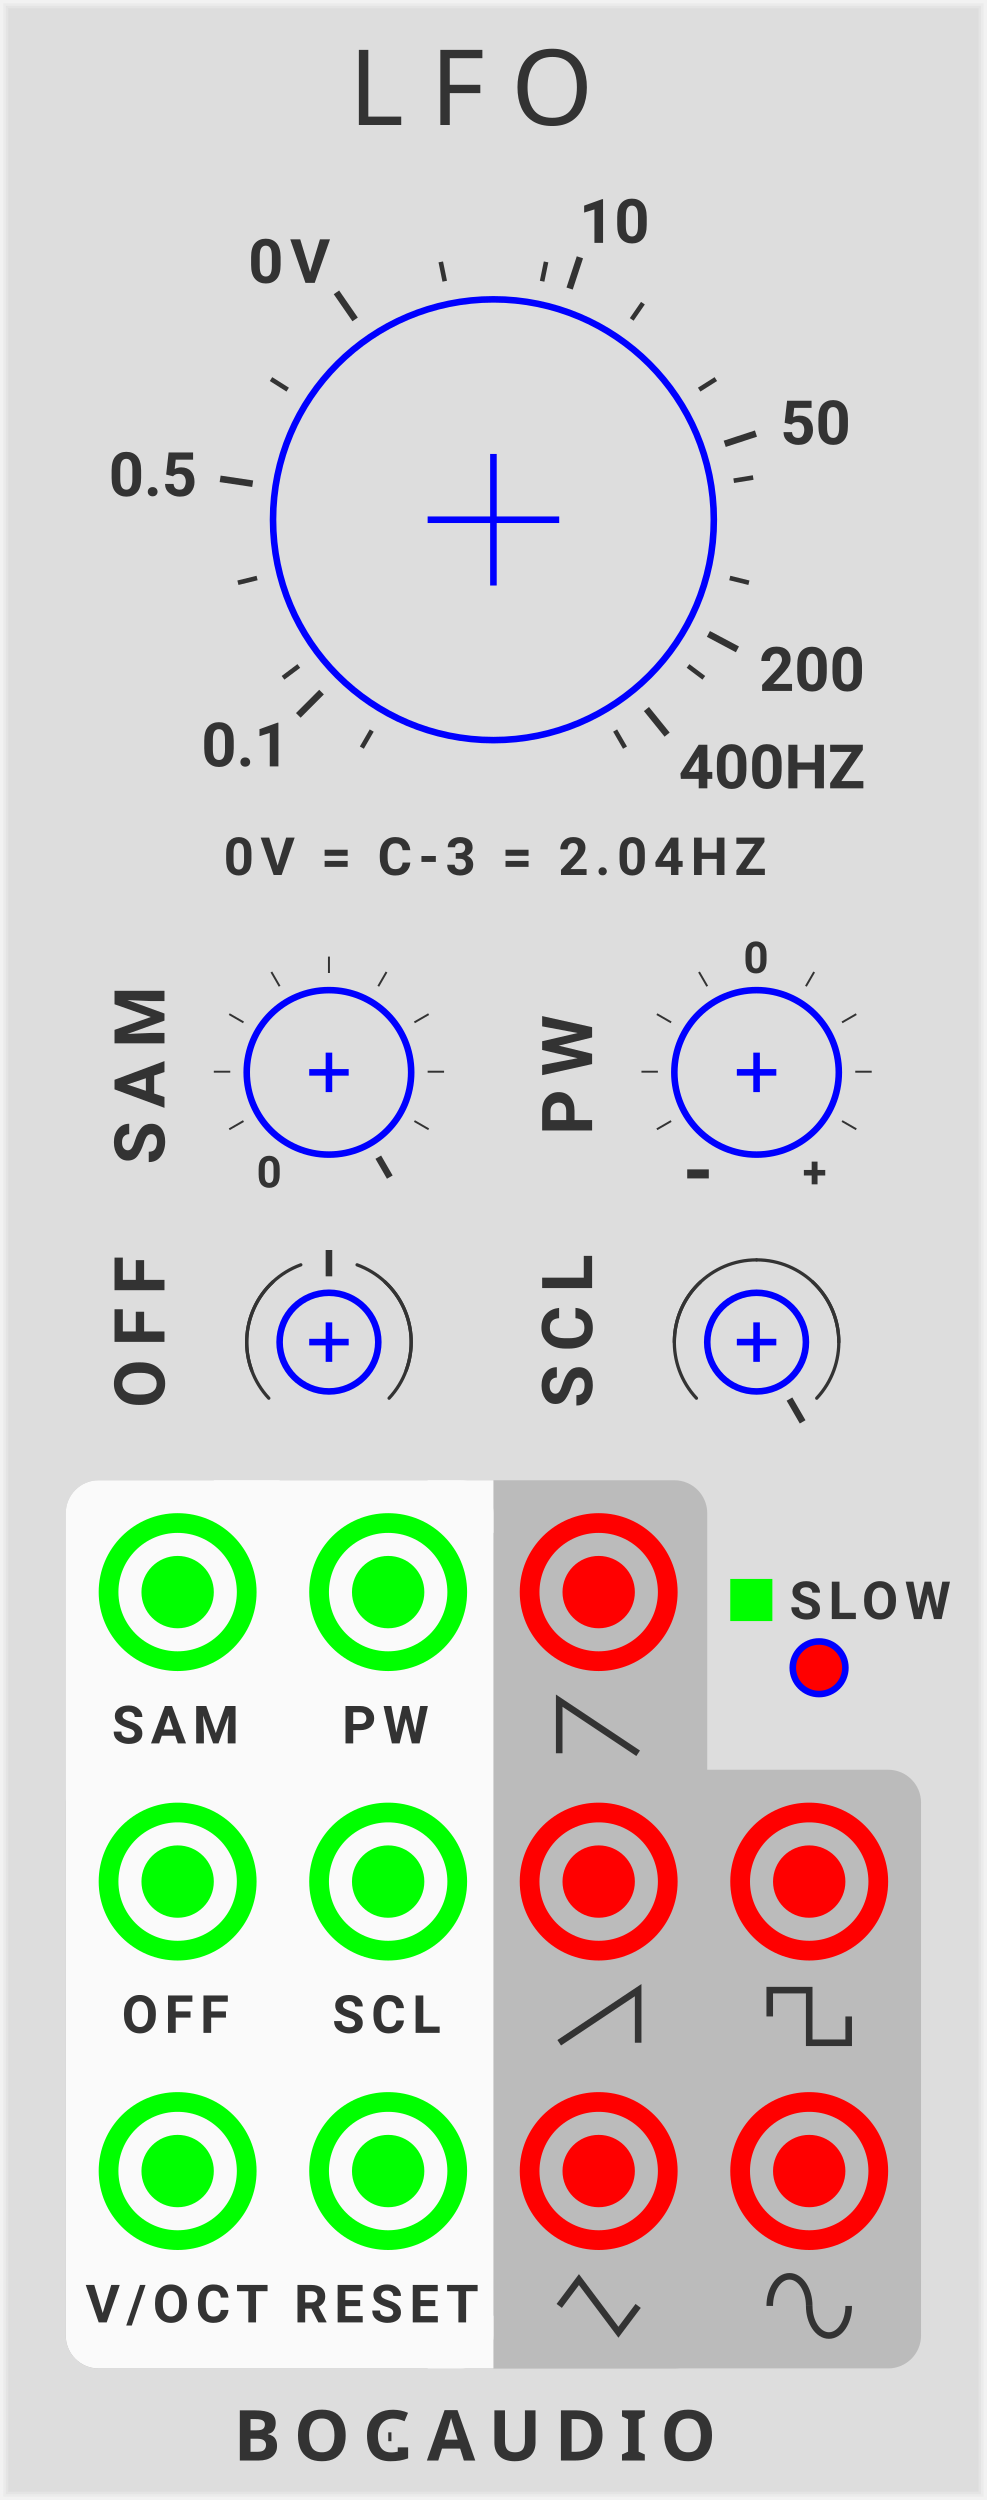
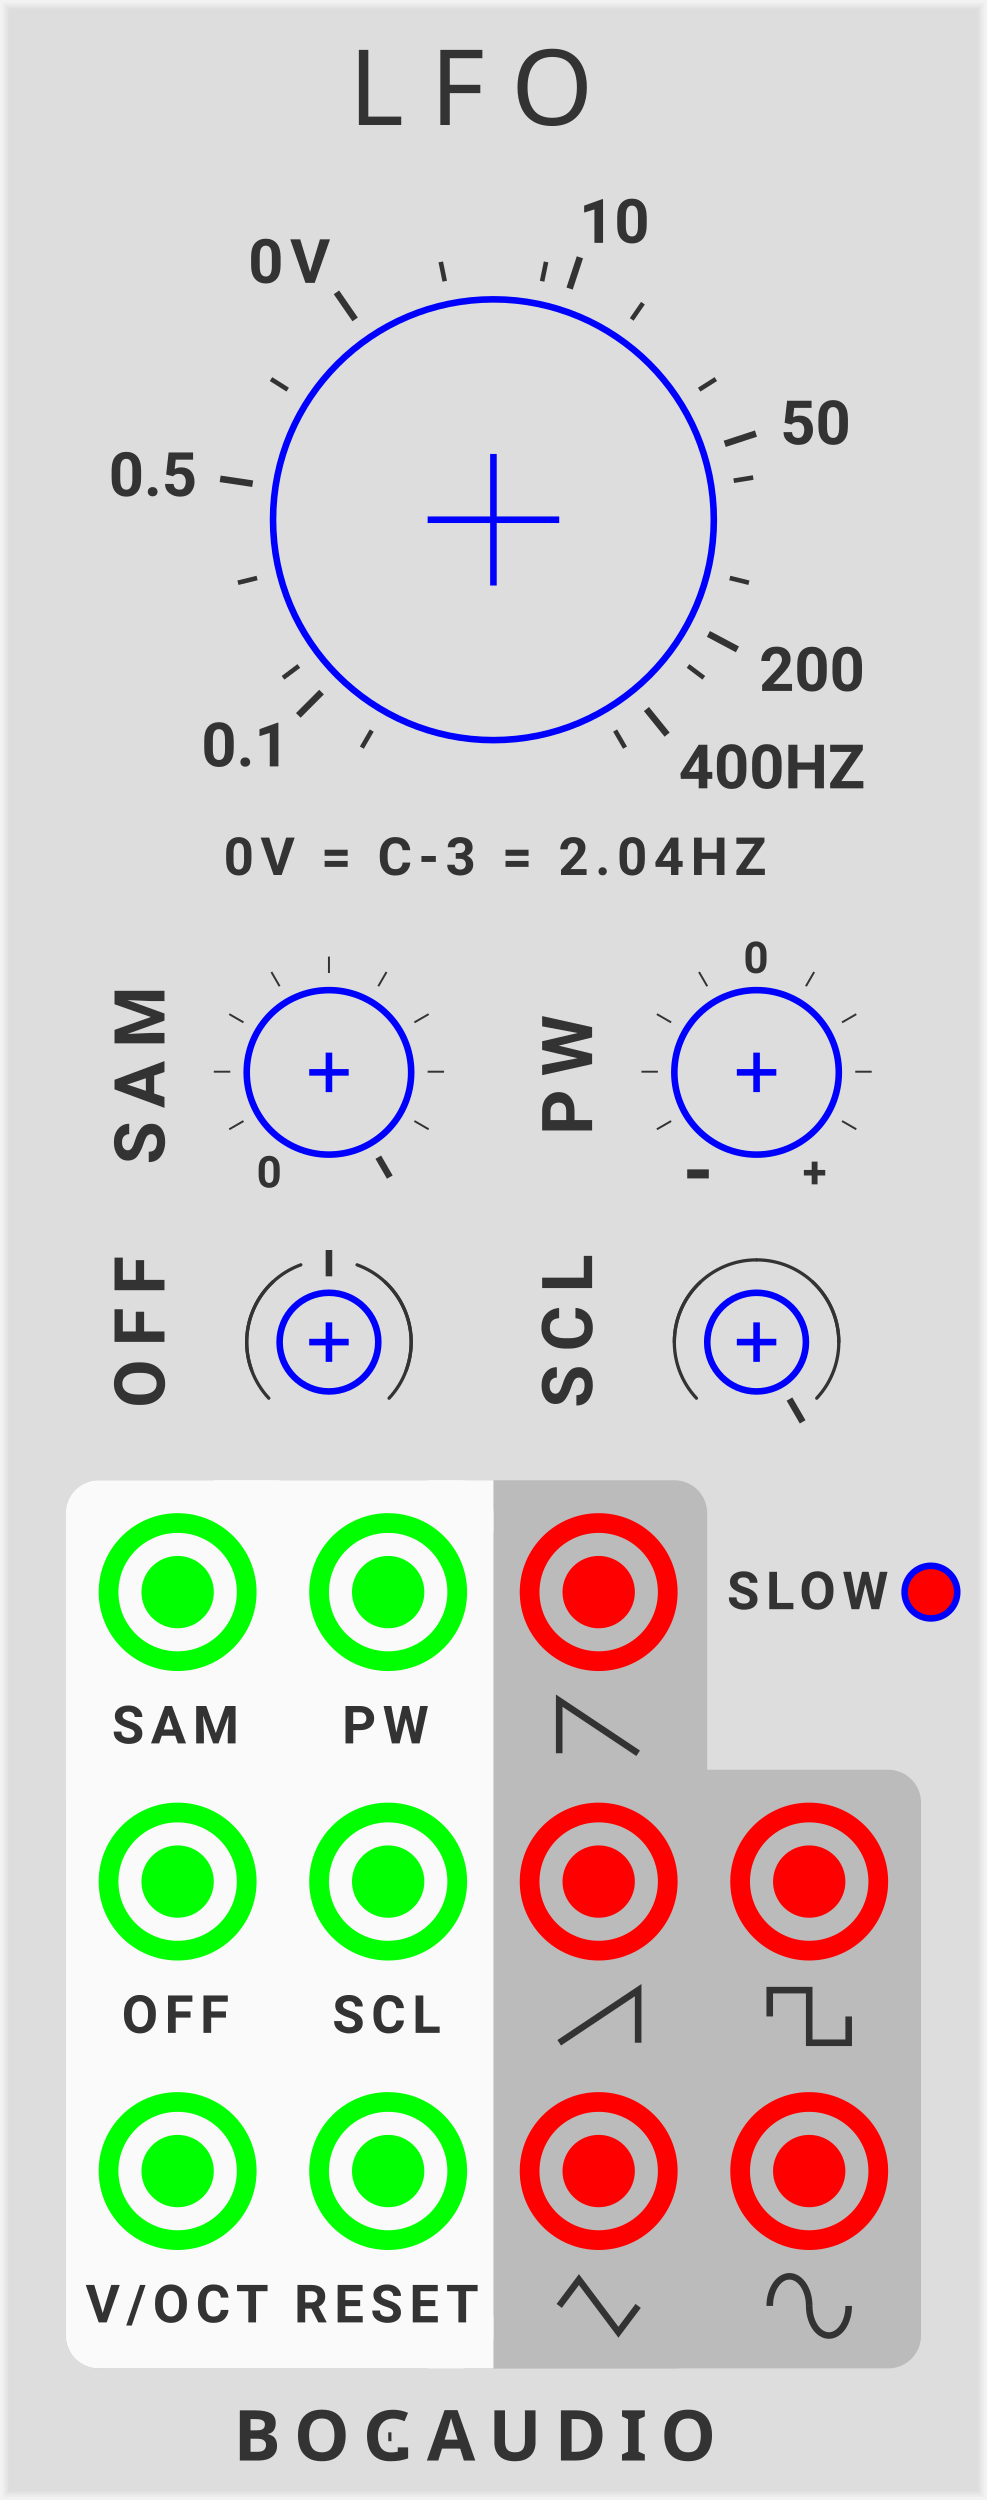
<svg xmlns="http://www.w3.org/2000/svg" xmlns:xlink="http://www.w3.org/1999/xlink" version="1.1" width="150" height="380" viewBox="0 0 150 380">
  <style>
    text {
      fill: #333;
      font-family: 'Roboto', sans-serif;
      font-weight: bold;
    }
    text.title {
      font-family: 'Comfortaa', sans-serif;
      font-weight: normal;
    }
    text.brand {
      font-family: 'Audiowide', sans-serif;
      font-weight: bold;
    }
  </style>
  <defs>
    <symbol id="knob-large" viewBox="0 0 68px 68px">
      <g transform="translate(34 34)">
        <polyline points="-10,0 10,0" stroke-width="1" stroke="#00f" />
        <polyline points="0,-10 0,10" stroke-width="1" stroke="#00f" />
        <circle cx="0" cy="0" r="33.5" stroke-width="1" stroke="#00f" fill="none" />
      </g>
    </symbol>
    <symbol id="knob-medium" viewBox="0 0 26px 26px">
      <g transform="translate(13 13)">
        <polyline points="-3,0 3,0" stroke-width="1" stroke="#00f" />
        <polyline points="0,-3 0,3" stroke-width="1" stroke="#00f" />
        <circle cx="0" cy="0" r="12.5" stroke-width="1" stroke="#00f" fill="none" />
      </g>
    </symbol>
    <symbol id="knob-smallest" viewBox="0 0 16px 16px">
      <g transform="translate(8 8)">
        <polyline points="-3,0 3,0" stroke-width="1" stroke="#00f" />
        <polyline points="0,-3 0,3" stroke-width="1" stroke="#00f" />
        <circle r="7.5" stroke-width="1" stroke="#00f" fill="none" />
      </g>
    </symbol>
    <symbol id="knobguide-frequency-lfo" viewBox="0 0 128px 128px">
      <g transform="translate(64 64)">
        <g transform="rotate(-225.08) translate(34 0)">
          <polyline points="0,0 5,0" stroke-width="1" stroke="#333" transform="translate(3 0)" />
          <text font-size="7.0pt" transform="translate(14 0) rotate(225.08) translate(-10.5 3.5)">0.1</text>
        </g>
        <g transform="rotate(-171.49) translate(34 0)">
          <polyline points="0,0 5,0" stroke-width="1" stroke="#333" transform="translate(3 0)" />
          <text font-size="7.0pt" transform="translate(14 0) rotate(171.49) translate(-11 3.5)">0.5</text>
        </g>
        <g transform="rotate(-71.76) translate(34 0)">
          <polyline points="0,0 5,0" stroke-width="1" stroke="#333" transform="translate(3 0)" />
          <text font-size="7.0pt" transform="translate(14 0) rotate(71.76) translate(-2 3.5)">10</text>
        </g>
        <g transform="rotate(-124.62) translate(34 0)">
          <polyline points="0,0 5,0" stroke-width="1" stroke="#333" transform="translate(3 0)" />
          <text font-size="7.0pt" letter-spacing="1px" transform="translate(14 0) rotate(124.62) translate(-10 3.5)">0V</text>
        </g>
        <g transform="rotate(-18.17) translate(34 0)">
          <polyline points="0,0 5,0" stroke-width="1" stroke="#333" transform="translate(3 0)" />
          <text font-size="7.0pt" transform="translate(14 0) rotate(18.17) translate(-2 3.5)">50</text>
        </g>
        <g transform="rotate(27.98) translate(34 0)">
          <polyline points="0,0 5,0" stroke-width="1" stroke="#333" transform="translate(3 0)" />
          <text font-size="7.0pt" transform="translate(14 0) rotate(-27.98) translate(-2 3.5)">200</text>
        </g>
        <g transform="rotate(51.05) translate(34 0)">
          <polyline points="0,0 5,0" stroke-width="1" stroke="#333" transform="translate(3 0)" />
          <text font-size="7.0pt" transform="translate(14 0) rotate(-51.05) translate(-2 3.5)">400HZ</text>
        </g>
        <polyline points="0,0 3,0" stroke-width="0.7" stroke="#333" transform="rotate(-240) translate(37 0)" />
        <polyline points="0,0 3,0" stroke-width="0.7" stroke="#333" transform="rotate(-216.92) translate(37 0)" />
        <polyline points="0,0 3,0" stroke-width="0.7" stroke="#333" transform="rotate(-193.85) translate(37 0)" />
        <polyline points="0,0 3,0" stroke-width="0.7" stroke="#333" transform="rotate(-147.69) translate(37 0)" />
        <polyline points="0,0 3,0" stroke-width="0.7" stroke="#333" transform="rotate(-101.54) translate(37 0)" />
        <polyline points="0,0 3,0" stroke-width="0.7" stroke="#333" transform="rotate(-78.46) translate(37 0)" />
        <polyline points="0,0 3,0" stroke-width="0.7" stroke="#333" transform="rotate(-55.38) translate(37 0)" />
        <polyline points="0,0 3,0" stroke-width="0.7" stroke="#333" transform="rotate(-32.31) translate(37 0)" />
        <polyline points="0,0 3,0" stroke-width="0.7" stroke="#333" transform="rotate(-9.23) translate(37 0)" />
        <polyline points="0,0 3,0" stroke-width="0.7" stroke="#333" transform="rotate(13.85) translate(37 0)" />
        <polyline points="0,0 3,0" stroke-width="0.7" stroke="#333" transform="rotate(36.92) translate(37 0)" />
        <polyline points="0,0 3,0" stroke-width="0.7" stroke="#333" transform="rotate(60) translate(37 0)" />
      </g>
    </symbol>
    <symbol id="knobguide-attenuverter" viewBox="0 0 45px 45px">
      <g transform="translate(22.5 22.5)">
        <g transform="rotate(-240) translate(15 0)">
          <text font-size="9.0pt" transform="translate(3 0) rotate(240) translate(-2.2 3.6)">-</text>
        </g>
        <g transform="rotate(-210) translate(15 0)">
          <polyline points="0,0 2.5,0" stroke-width="0.3" stroke="#333" />
        </g>
        <g transform="rotate(-180) translate(15 0)">
          <polyline points="0,0 2.5,0" stroke-width="0.3" stroke="#333" />
        </g>
        <g transform="rotate(-150) translate(15 0)">
          <polyline points="0,0 2.5,0" stroke-width="0.3" stroke="#333" />
        </g>
        <g transform="rotate(-120) translate(15 0)">
          <polyline points="0,0 2.5,0" stroke-width="0.3" stroke="#333" />
        </g>
        <g transform="rotate(-90) translate(15 0)">
          <text font-size="5.0pt" transform="translate(2 0) rotate(90) translate(-2 2)">0</text>
        </g>
        <g transform="rotate(-60) translate(15 0)">
          <polyline points="0,0 2.5,0" stroke-width="0.3" stroke="#333" />
        </g>
        <g transform="rotate(-30) translate(15 0)">
          <polyline points="0,0 2.5,0" stroke-width="0.3" stroke="#333" />
        </g>
        <g transform="rotate(0) translate(15 0)">
          <polyline points="0,0 2.5,0" stroke-width="0.3" stroke="#333" />
        </g>
        <g transform="rotate(30) translate(15 0)">
          <polyline points="0,0 2.5,0" stroke-width="0.3" stroke="#333" />
        </g>
        <g transform="rotate(60) translate(15 0)">
          <text font-size="5.0pt" transform="translate(3 0) rotate(-60) translate(-2 2)">+</text>
        </g>
      </g>
    </symbol>
    <symbol id="knobguide-linear" viewBox="0 0 45px 45px">
      <g transform="translate(22.5 22.5)">
        <text font-size="5.0pt" transform="rotate(-240) translate(18 0) rotate(240) translate(-2 2)">0</text>
        <polyline points="0,0 2.5,0" stroke-width="0.3" stroke="#333" transform="rotate(-210) translate(15 0)" />
        <polyline points="0,0 2.5,0" stroke-width="0.3" stroke="#333" transform="rotate(-180) translate(15 0)" />
        <polyline points="0,0 2.5,0" stroke-width="0.3" stroke="#333" transform="rotate(-150) translate(15 0)" />
        <polyline points="0,0 2.5,0" stroke-width="0.3" stroke="#333" transform="rotate(-120) translate(15 0)" />
        <polyline points="0,0 2.5,0" stroke-width="0.3" stroke="#333" transform="rotate(-90) translate(15 0)" />
        <polyline points="0,0 2.5,0" stroke-width="0.3" stroke="#333" transform="rotate(-60) translate(15 0)" />
        <polyline points="0,0 2.5,0" stroke-width="0.3" stroke="#333" transform="rotate(-30) translate(15 0)" />
        <polyline points="0,0 2.5,0" stroke-width="0.3" stroke="#333" transform="rotate(0) translate(15 0)" />
        <polyline points="0,0 2.5,0" stroke-width="0.3" stroke="#333" transform="rotate(30) translate(15 0)" />
        <polyline points="0,0 3.5,0" stroke-width="1" stroke="#333" transform="rotate(60) translate(15 0)" />
      </g>
    </symbol>
    <symbol id="knobguide-centertick" viewBox="0 0 40px 40px">
      <g transform="translate(20 20)">
        <g transform="rotate(-90) translate(10 0)">
          <polyline points="0,0 4,0" stroke-width="1" stroke="#333" />
        </g>
        <path d="M 0 -12.5 A 12.5 12.5 0 0 1 12.5 0" stroke="#333" stroke-width="0.5" stroke-linecap="round" fill="none" transform="rotate(20)" />
        <path d="M 0 -12.5 A 12.5 12.5 0 0 1 12.5 0" stroke="#333" stroke-width="0.5" stroke-linecap="round" fill="none" transform="rotate(43)" />
        <path d="M 0 -12.5 A 12.5 12.5 0 0 0 -12.5 0" stroke="#333" stroke-width="0.5" stroke-linecap="round" fill="none" transform="rotate(-20)" />
        <path d="M 0 -12.5 A 12.5 12.5 0 0 0 -12.5 0" stroke="#333" stroke-width="0.5" stroke-linecap="round" fill="none" transform="rotate(-43)" />
      </g>
    </symbol>
    <symbol id="knobguide-maxtick" viewBox="0 0 40px 40px">
      <g transform="translate(20 20)">
        <g transform="rotate(60) translate(10 0)">
          <polyline points="0,0 4,0" stroke-width="1" stroke="#333" />
        </g>
        <path d="M 0 -12.5 A 12.5 12.5 0 0 1 12.5 0" stroke="#333" stroke-width="0.5" stroke-linecap="round" fill="none" transform="rotate(0)" />
        <path d="M 0 -12.5 A 12.5 12.5 0 0 1 12.5 0" stroke="#333" stroke-width="0.5" stroke-linecap="round" fill="none" transform="rotate(43)" />
        <path d="M 0 -12.5 A 12.5 12.5 0 0 0 -12.5 0" stroke="#333" stroke-width="0.5" stroke-linecap="round" fill="none" transform="rotate(0)" />
        <path d="M 0 -12.5 A 12.5 12.5 0 0 0 -12.5 0" stroke="#333" stroke-width="0.5" stroke-linecap="round" fill="none" transform="rotate(-43)" />
      </g>
    </symbol>
    <symbol id="input" viewBox="0 0 24px 24px">
      <g transform="translate(12 12)">
        <circle cx="0" cy="0" r="5" stroke-width="1" stroke="#0f0" fill="#0f0" />
        <circle cx="0" cy="0" r="10.5" stroke-width="3" stroke="#0f0" fill="none" />
      </g>
    </symbol>
    <symbol id="output" viewBox="0 0 24px 24px">
      <g transform="translate(12 12)">
        <circle cx="0" cy="0" r="5" stroke-width="1" stroke="#f00" fill="#f00" />
        <circle cx="0" cy="0" r="10.5" stroke-width="3" stroke="#f00" fill="none" />
      </g>
    </symbol>
    <symbol id="button-small" viewBox="0 0 9px 9px">
      <g transform="translate(4.5 4.5)">
        <circle r="4" stroke-width="1" stroke="#00f" fill="#f00" />
      </g>
    </symbol>
-     <symbol id="light-small" viewBox="0 0 6.4px 6.4px">
-       <rect width="6.4" height="6.4" fill="#0f0" />
-     </symbol>
  </defs>
  <rect width="100%" height="100%" fill="#ddd" />
  <polyline points="1,1 149,1 149,379 1,379 1,1" stroke="#e4e4e4" stroke-width="0.5" fill="none" />
  <polyline points="0.5,0.5 149.5,0.5 149.5,379.5 0.5,379.5 0.5,0.5" stroke="#ebebeb" stroke-width="0.8" fill="none" />
  <polyline points="0,0 150,0 150,380 0,380 0,0" stroke="#f2f2f2" stroke-width="1" fill="none" />
  <text class="title" x="53" y="19" font-size="12pt" letter-spacing="4px">LFO</text>
  <g transform="translate(35.5 374)">
    <text class="brand" font-size="8pt" letter-spacing="2px">BOGAUDIO</text>
    <rect width="3.0" height="3" fill="#ddd" transform="translate(24 -5)" />
  </g>
  <g transform="translate(21 25)">
    <use id="FREQUENCY_PARAM" xlink:href="#knob-large" transform="translate(20 20)" />
  </g>
  <use xlink:href="#knobguide-frequency-lfo" transform="translate(11 15)" />
  <text font-size="6pt" letter-spacing="1px" transform="translate(34 133)">0V = C-3 = 2.04HZ</text>
-   <g transform="translate(111 240)">
-     <use id="SLOW_PARAM" xlink:href="#button-small" transform="translate(9 9)" />
-     <use id="SLOW_LIGHT" xlink:href="#light-small" transform="translate(0 0)" />
-     <text font-size="6pt" letter-spacing="1px" transform="translate(9 6.1)">SLOW</text>
+   <g transform="translate(110.5 238.5)">
+     <text font-size="6pt" letter-spacing="1px" transform="translate(0 6.1)">SLOW</text>
+     <use id="SLOW_PARAM" xlink:href="#button-small" transform="translate(26.5 -1)" />
  </g>
  <g transform="translate(10 150)">
    <g transform="translate(7 0)">
      <text font-size="8pt" letter-spacing="2px" transform="translate(8 27) rotate(270)">SAM</text>
      <use id="SAMPLE_PARAM" xlink:href="#knob-medium" transform="translate(20 0)" />
    </g>
    <use xlink:href="#knobguide-linear" transform="translate(17.5 -9.6)" />
    <g transform="translate(72 0)">
      <text font-size="8pt" letter-spacing="2px" transform="translate(8 22.5) rotate(270)">PW</text>
      <use id="PW_PARAM" xlink:href="#knob-medium" transform="translate(20 0)" />
    </g>
    <use xlink:href="#knobguide-attenuverter" transform="translate(82.5 -9.6)" />
  </g>
  <g transform="translate(10 196)">
    <g transform="translate(7 0)">
      <text font-size="8pt" letter-spacing="2px" transform="translate(8 18) rotate(270)">OFF</text>
      <use id="OFFSET_PARAM" xlink:href="#knob-smallest" transform="translate(25 0)" />
    </g>
    <use xlink:href="#knobguide-centertick" transform="translate(20 -12)" />
    <g transform="translate(72 0)">
      <text font-size="8pt" letter-spacing="2px" transform="translate(8 18) rotate(270)">SCL</text>
      <use id="SCALE_PARAM" xlink:href="#knob-smallest" transform="translate(25 0)" />
    </g>
    <use xlink:href="#knobguide-maxtick" transform="translate(85 -12)" />
  </g>
  <g transform="translate(0 225)">
    <rect width="130" height="91" rx="5" fill="#bbb" transform="translate(10 44)" />
    <rect width="97.5" height="135" rx="5" fill="#bbb" transform="translate(10 0)" />
    <rect width="65" height="135" rx="5" fill="#fafafa" transform="translate(10 0)" />
    <rect width="10" height="8" fill="#fafafa" transform="translate(32.5 0)" />
    <rect width="10" height="8" fill="#fafafa" transform="translate(65 0)" />
    <rect width="10" height="8" fill="#fafafa" transform="translate(65 127)" />
    <g transform="translate(12 0)">
      <use id="SAMPLE_INPUT" xlink:href="#input" transform="translate(3 5)" />
      <text font-size="6pt" letter-spacing="1px" transform="translate(5 40)">SAM</text>
    </g>
    <g transform="translate(44 0)">
      <use id="PW_INPUT" xlink:href="#input" transform="translate(3 5)" />
      <text font-size="6pt" letter-spacing="1px" transform="translate(8 40)">PW</text>
    </g>
    <g transform="translate(76 0)">
      <use id="RAMP_DOWN_OUTPUT" xlink:href="#output" transform="translate(3 5)" />
      <g transform="translate(9 33.5)">
        <polyline points="0,8 0,0 12,8" stroke-width="1" stroke="#333" fill="none" />
      </g>
    </g>
    <g transform="translate(0 44)">
      <g transform="translate(12 0)">
        <use id="OFFSET_INPUT" xlink:href="#input" transform="translate(3 5)" />
        <text font-size="6pt" letter-spacing="1px" transform="translate(6.5 40)">OFF</text>
      </g>
      <g transform="translate(44 0)">
        <use id="SCALE_INPUT" xlink:href="#input" transform="translate(3 5)" />
        <text font-size="6pt" letter-spacing="1px" transform="translate(6.5 40)">SCL</text>
      </g>
      <g transform="translate(76 0)">
        <use id="RAMP_UP_OUTPUT" xlink:href="#output" transform="translate(3 5)" />
        <g transform="translate(9 33.5)">
          <polyline points="0,8 12,0 12,8" stroke-width="1" stroke="#333" fill="none" />
        </g>
      </g>
      <g transform="translate(108 0)">
        <use id="SQUARE_OUTPUT" xlink:href="#output" transform="translate(3 5)" />
        <g transform="translate(9 33.5)">
          <polyline points="0,4 0,0 6,0 6,8 12,8 12,4" stroke-width="1" stroke="#333" fill="none" />
        </g>
      </g>
      <g transform="translate(10 44)">
        <g transform="translate(2 0)">
          <use id="PITCH_INPUT" xlink:href="#input" transform="translate(3 5)" />
          <text font-size="6pt" letter-spacing="1px" transform="translate(1 40)">V/OCT</text>
        </g>
        <g transform="translate(34 0)">
          <use id="RESET_INPUT" xlink:href="#input" transform="translate(3 5)" />
          <text font-size="6pt" letter-spacing="1px" transform="translate(0.7 40)">RESET</text>
        </g>
        <g transform="translate(66 0)">
          <use id="TRIANGLE_OUTPUT" xlink:href="#output" transform="translate(3 5)" />
          <g transform="translate(9 33.5)">
            <polyline points="0,4 3,0 9,8 12,4" stroke-width="1" stroke="#333" fill="none" />
          </g>
        </g>
        <g transform="translate(98 0)">
          <use id="SINE_OUTPUT" xlink:href="#output" transform="translate(3 5)" />
          <g transform="translate(9 33.5)">
            <path d="M 0 4 A 2 3 0 0 1 6 4" stroke="#333" stroke-width="1" fill="none" />
            <path d="M 6 4 A 2 3 0 0 0 12 4" stroke="#333" stroke-width="1" fill="none" />
          </g>
        </g>
      </g>
    </g>
  </g>
</svg>
